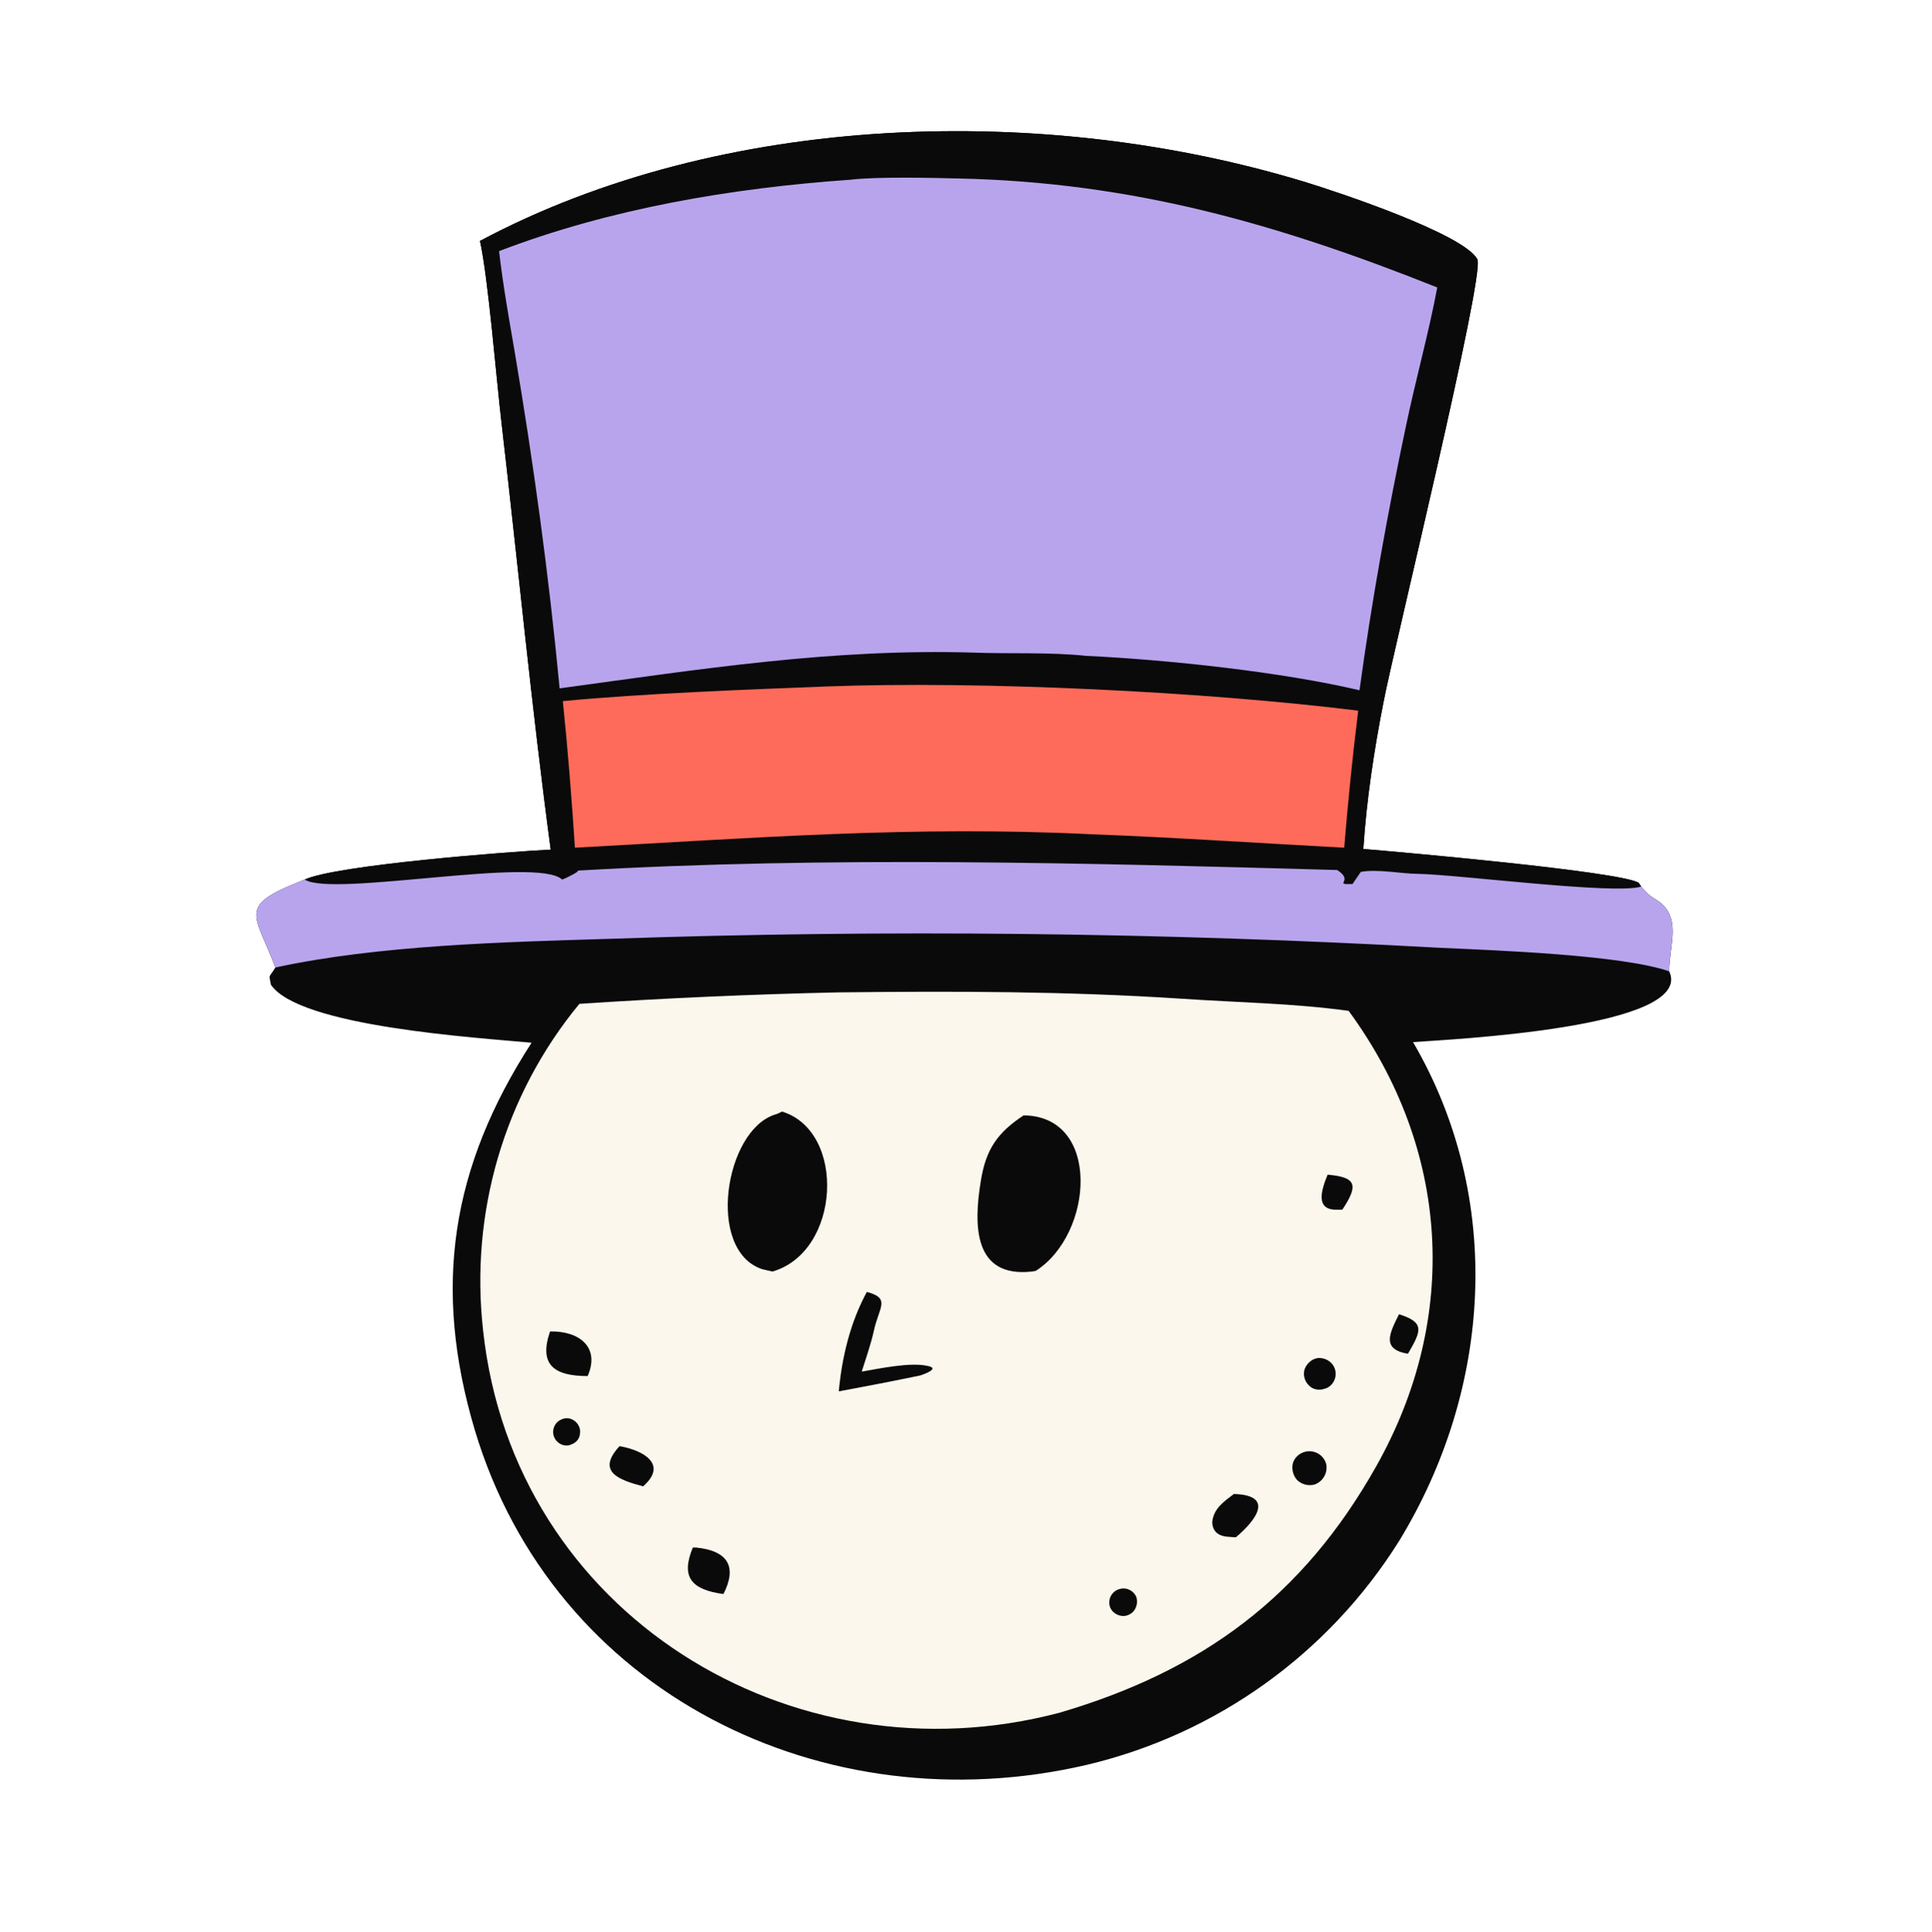
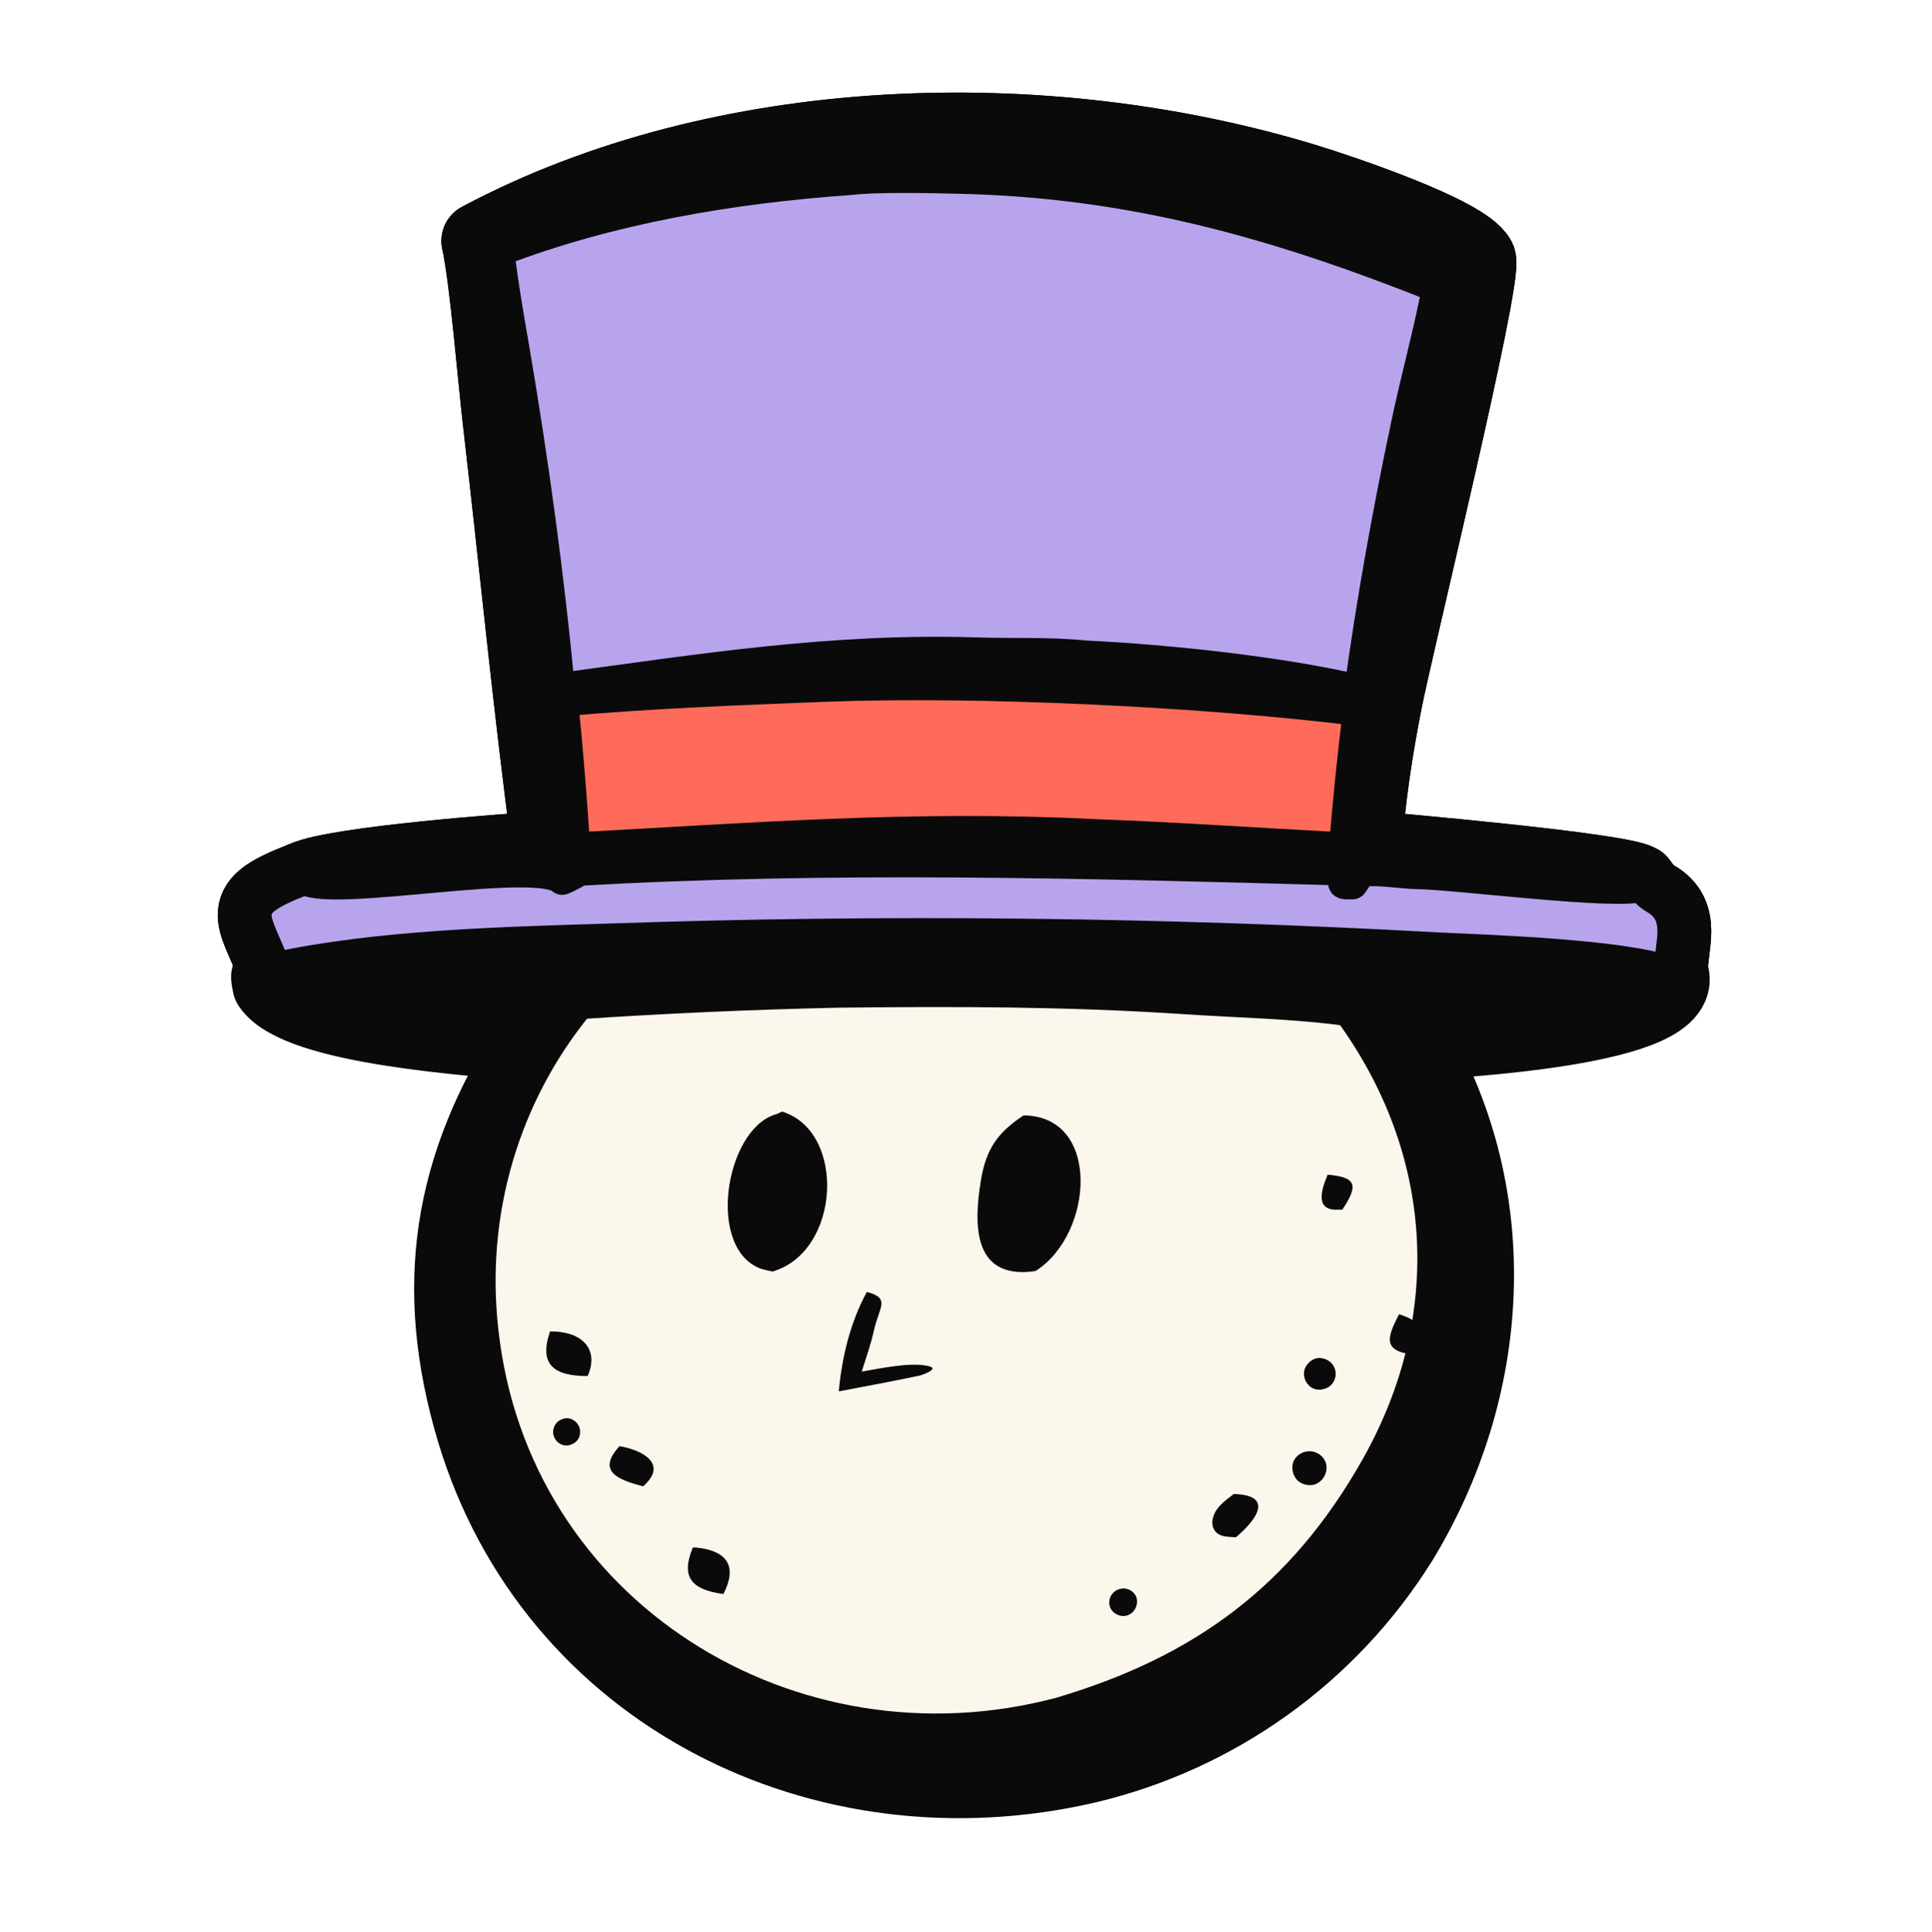
<svg xmlns="http://www.w3.org/2000/svg" viewBox="711 359 303 303">
+   <g data-outlined="1" fill="#0a0a0a" stroke="#0a0a0a" stroke-width="12.1" stroke-linejoin="round">
+     <path d="M786.3 396.8C824.4 376.5 875 375.1 915.9 387.6C920.8 389.1 940.7 395.7 942.8 399.7C944 402.2 929.6 461.1 928.1 469C926.6 476.6 925.4 484.5 924.9 492.2C929.8 492.6 965.1 495.7 968.1 497.5L968.5 498.1C969.2 498.9 969.6 499.4 970.6 500C975.1 502.6 972.9 507.1 972.9 511.4C977 520.3 938.1 522.1 932.7 522.5C947 547 945.1 576.9 930.5 600.8C919.4 618.5 901.8 631.1 881.5 635.9C840.3 645.5 797.9 624.7 785.5 583.4C778.8 560.9 781.8 542.1 794.4 522.6C785.9 521.8 758 520.1 753.5 513.5C753.2 511.7 753.1 512.6 754.2 510.8C751 502.3 748.1 501.2 758.3 497.2L758.8 497C763.8 494.7 791.2 492.6 797.4 492.3C794.4 469.9 792.3 447.9 789.7 425.5C788.9 418.8 787.6 402.6 786.3 396.8Z" />
+     <path d="M786.3 396.8C824.4 376.5 875 375.1 915.9 387.6C920.8 389.1 940.7 395.7 942.8 399.7C944 402.2 929.6 461.1 928.1 469C926.6 476.6 925.4 484.5 924.9 492.2C929.8 492.6 965.1 495.7 968.1 497.5L968.5 498.1C964.3 499.4 939.7 496.2 933.4 496.1C931 496.1 927 495.3 924.5 495.8L923.2 497.7C920 497.8 923.6 497.3 920.8 495.5C881.3 494.4 841 493.3 801.5 495.6C802.4 495.5 799.8 496.8 799.2 497C795.3 493.3 763.2 499.8 758.8 497C763.8 494.7 791.2 492.6 797.4 492.3C794.4 469.9 792.3 447.9 789.7 425.5C788.9 418.8 787.6 402.6 786.3 396.8Z" />
+     <path d="M844.4 387.2C848.4 386.7 857.3 386.9 861.4 387C888.7 387.6 911.4 394.1 936.5 404.1C935.2 411.1 933.1 418.6 931.6 425.8C928.7 439.5 926.2 453.4 924.3 467.3C912 464.4 894.1 462.5 881.4 461.9C875.7 461.3 869.8 461.6 864 461.4C841.6 460.7 820.9 464 798.8 467C797.1 449.1 794.7 431.6 791.7 413.9C790.8 408.7 789.9 403.6 789.3 398.4C806.8 391.7 825.8 388.5 844.4 387.2Z" />
+     <path d="M840.7 466.7C864.8 465.8 899.9 467.5 924.1 470.5C923.2 477.7 922.5 484.8 921.9 492C908.7 491.3 895.6 490.4 882.4 489.9C854.2 488.5 829.1 490.5 801.2 492C800.7 484.4 800.1 476.7 799.3 469C812 467.8 827.9 467.2 840.7 466.7Z" />
+     <path d="M758.8 497C763.2 499.8 795.3 493.3 799.2 497C799.8 496.8 802.4 495.5 801.5 495.6C841 493.3 881.3 494.4 920.8 495.5C923.6 497.3 920 497.8 923.2 497.7L924.5 495.8C927 495.3 931 496.1 933.4 496.1C939.7 496.2 964.3 499.4 968.5 498.1C969.2 498.9 969.6 499.4 970.6 500C975.1 502.6 972.9 507.1 972.9 511.4C965.4 508.8 945.5 508.1 936.8 507.7C893.4 505.3 850 504.8 806.6 506.3C790 506.8 770.3 507.3 754.2 510.8C751 502.3 748.1 501.2 758.3 497.2L758.8 497Z" />
+     <path d="M842.5 514.7C860.7 514.5 878.2 514.5 896.5 515.7C905.3 516.3 913.9 516.4 922.6 517.6C938.5 539.3 940.1 565.7 926.9 589.1C915.4 609.5 899.7 621.1 877.3 627.7C835.1 638.9 791.6 612.1 786.8 567.8C784.7 549.3 790.1 530.8 801.9 516.5C815.4 515.6 828.9 515 842.5 514.7Z" />
+     <path d="M871.6 534C883.8 534.1 882.6 552.6 873.5 558.4L872.9 558.5C863.8 559.5 863.7 551.4 864.9 544.2C865.7 539.3 867.5 536.7 871.6 534Z" />
+     <path d="M833.7 533.4C843.8 536.5 842.9 555.4 832.2 558.5C831.8 558.4 830.8 558.2 830.5 558.1C821.8 555.1 824.7 536.5 832.5 533.9C832.9 533.8 833.3 533.6 833.7 533.4Z" />
+     <path d="M847 561.7C850.8 562.7 848.9 564.1 848.1 567.8C847.7 569.7 846.8 572.3 846.2 574.2C849.1 573.7 853.8 572.7 856.5 573.3C858.7 573.7 855.7 574.7 855.4 574.8C851.1 575.7 846.9 576.5 842.6 577.3C843.1 571.9 844.4 566.5 847 561.7Z" />
+   </g>
  <path fill="#0a0a0a" d="M786.3 396.8C824.4 376.5 875 375.1 915.9 387.6C920.8 389.1 940.7 395.7 942.8 399.7C944 402.2 929.6 461.1 928.1 469C926.6 476.6 925.4 484.5 924.9 492.2C929.8 492.6 965.1 495.7 968.1 497.5L968.5 498.1C969.2 498.9 969.6 499.4 970.6 500C975.1 502.6 972.9 507.1 972.9 511.4C977 520.3 938.1 522.1 932.7 522.5C947 547 945.1 576.9 930.5 600.8C919.4 618.5 901.8 631.1 881.5 635.9C840.3 645.5 797.9 624.7 785.5 583.4C778.8 560.9 781.8 542.1 794.4 522.6C785.9 521.8 758 520.1 753.5 513.5C753.2 511.7 753.1 512.6 754.2 510.8C751 502.3 748.1 501.2 758.3 497.2L758.8 497C763.8 494.7 791.2 492.6 797.4 492.3C794.4 469.9 792.3 447.9 789.7 425.5C788.9 418.8 787.6 402.6 786.3 396.8Z" />
  <path fill="#0a0a0a" d="M786.3 396.8C824.4 376.5 875 375.1 915.9 387.6C920.8 389.1 940.7 395.7 942.8 399.7C944 402.2 929.6 461.1 928.1 469C926.6 476.6 925.4 484.5 924.9 492.2C929.8 492.6 965.1 495.7 968.1 497.5L968.5 498.1C964.3 499.4 939.7 496.2 933.4 496.1C931 496.1 927 495.3 924.5 495.8L923.2 497.7C920 497.8 923.6 497.3 920.8 495.5C881.3 494.4 841 493.3 801.5 495.6C802.4 495.5 799.8 496.8 799.2 497C795.3 493.3 763.2 499.8 758.8 497C763.8 494.7 791.2 492.6 797.4 492.3C794.4 469.9 792.3 447.9 789.7 425.5C788.9 418.8 787.6 402.6 786.3 396.8Z" />
-   <path fill="#b8a4ed" d="M844.4 387.2C848.4 386.7 857.3 386.9 861.4 387C888.7 387.6 911.4 394.1 936.5 404.1C935.2 411.1 933.1 418.6 931.6 425.8C928.7 439.5 926.2 453.4 924.3 467.3C912 464.4 894.1 462.5 881.4 461.9C875.7 461.3 869.8 461.6 864 461.4C841.6 460.7 820.9 464 798.8 467C797.1 449.1 794.7 431.6 791.7 413.9C790.8 408.7 789.9 403.6 789.3 398.4C806.8 391.7 825.8 388.5 844.4 387.2Z" />
-   <path fill="#ff6b5a" d="M840.7 466.7C864.8 465.8 899.9 467.5 924.1 470.5C923.2 477.7 922.5 484.8 921.9 492C908.7 491.3 895.6 490.4 882.4 489.9C854.2 488.5 829.1 490.5 801.2 492C800.7 484.4 800.1 476.7 799.3 469C812 467.8 827.9 467.2 840.7 466.7Z" />
-   <path fill="#b8a4ed" d="M758.8 497C763.2 499.8 795.3 493.3 799.2 497C799.8 496.8 802.4 495.5 801.5 495.6C841 493.3 881.3 494.4 920.8 495.5C923.6 497.3 920 497.8 923.2 497.7L924.5 495.8C927 495.3 931 496.1 933.4 496.1C939.7 496.2 964.3 499.4 968.5 498.1C969.2 498.9 969.6 499.4 970.6 500C975.1 502.6 972.9 507.1 972.9 511.4C965.4 508.8 945.5 508.1 936.8 507.7C893.4 505.3 850 504.8 806.6 506.3C790 506.8 770.3 507.3 754.2 510.8C751 502.3 748.1 501.2 758.3 497.2L758.8 497Z" />
-   <path fill="#fbf7ec" d="M842.5 514.7C860.7 514.5 878.2 514.5 896.5 515.7C905.3 516.3 913.9 516.4 922.6 517.6C938.5 539.3 940.1 565.7 926.9 589.1C915.4 609.5 899.7 621.1 877.3 627.7C835.1 638.9 791.6 612.1 786.8 567.8C784.7 549.3 790.1 530.8 801.9 516.5C815.4 515.6 828.9 515 842.5 514.7Z" />
+   <path stroke="#0a0a0a" stroke-width="4.8" stroke-linejoin="round" fill="#b8a4ed" d="M844.4 387.2C848.4 386.7 857.3 386.9 861.4 387C888.7 387.6 911.4 394.1 936.5 404.1C935.2 411.1 933.1 418.6 931.6 425.8C928.7 439.5 926.2 453.4 924.3 467.3C912 464.4 894.1 462.5 881.4 461.9C875.7 461.3 869.8 461.6 864 461.4C841.6 460.7 820.9 464 798.8 467C797.1 449.1 794.7 431.6 791.7 413.9C790.8 408.7 789.9 403.6 789.3 398.4C806.8 391.7 825.8 388.5 844.4 387.2Z" />
+   <path stroke="#0a0a0a" stroke-width="4.8" stroke-linejoin="round" fill="#ff6b5a" d="M840.7 466.7C864.8 465.8 899.9 467.5 924.1 470.5C923.2 477.7 922.5 484.8 921.9 492C908.7 491.3 895.6 490.4 882.4 489.9C854.2 488.5 829.1 490.5 801.2 492C800.7 484.4 800.1 476.7 799.3 469C812 467.8 827.9 467.2 840.7 466.7Z" />
+   <path stroke="#0a0a0a" stroke-width="4.8" stroke-linejoin="round" fill="#b8a4ed" d="M758.8 497C763.2 499.8 795.3 493.3 799.2 497C799.8 496.8 802.4 495.5 801.5 495.6C841 493.3 881.3 494.4 920.8 495.5C923.6 497.3 920 497.8 923.2 497.7L924.5 495.8C927 495.3 931 496.1 933.4 496.1C939.7 496.2 964.3 499.4 968.5 498.1C969.2 498.9 969.6 499.4 970.6 500C975.1 502.6 972.9 507.1 972.9 511.4C965.4 508.8 945.5 508.1 936.8 507.7C893.4 505.3 850 504.8 806.6 506.3C790 506.8 770.3 507.3 754.2 510.8C751 502.3 748.1 501.2 758.3 497.2L758.8 497Z" />
+   <path stroke="#0a0a0a" stroke-width="4.8" stroke-linejoin="round" fill="#fbf7ec" d="M842.5 514.7C860.7 514.5 878.2 514.5 896.5 515.7C905.3 516.3 913.9 516.4 922.6 517.6C938.5 539.3 940.1 565.7 926.9 589.1C915.4 609.5 899.7 621.1 877.3 627.7C835.1 638.9 791.6 612.1 786.8 567.8C784.7 549.3 790.1 530.8 801.9 516.5C815.4 515.6 828.9 515 842.5 514.7Z" />
  <path fill="#0a0a0a" d="M871.6 534C883.8 534.1 882.6 552.6 873.5 558.4L872.9 558.5C863.8 559.5 863.7 551.4 864.9 544.2C865.7 539.3 867.5 536.7 871.6 534Z" />
  <path fill="#0a0a0a" d="M833.7 533.4C843.8 536.5 842.9 555.4 832.2 558.5C831.8 558.4 830.8 558.2 830.5 558.1C821.8 555.1 824.7 536.5 832.5 533.9C832.9 533.8 833.3 533.6 833.7 533.4Z" />
  <path fill="#0a0a0a" d="M847 561.7C850.8 562.7 848.9 564.1 848.1 567.8C847.7 569.7 846.8 572.3 846.2 574.2C849.1 573.7 853.8 572.7 856.5 573.3C858.7 573.7 855.7 574.7 855.4 574.8C851.1 575.7 846.9 576.5 842.6 577.3C843.1 571.9 844.4 566.5 847 561.7Z" />
  <path fill="#0a0a0a" d="M797.3 567.9C801.8 567.8 805.2 570.3 803.2 574.9C797.9 574.9 795.5 573.1 797.3 567.9Z" />
  <path fill="#0a0a0a" d="M819.7 601.8L820.2 601.8C825.2 602.3 826.7 604.8 824.5 609.1C819.4 608.4 817.8 606.4 819.7 601.8Z" />
  <path fill="#0a0a0a" d="M904.6 593.4C911 593.6 908.1 597.5 904.9 600.2C903.8 600.1 902.6 600.2 901.8 599.4C901.4 599 901.2 598.4 901.2 597.8C901.4 595.7 903 594.6 904.6 593.4Z" />
  <path fill="#0a0a0a" d="M808.2 585.9C811.8 586.5 815.9 588.7 811.9 592.2C808.1 591.2 804.5 589.9 808.2 585.9Z" />
  <path fill="#0a0a0a" d="M916.2 586.7C917.6 586.6 918.8 587.5 919.1 588.8C919.3 590.1 918.6 591.4 917.3 591.9C916.3 592.2 915.2 591.9 914.5 591.2C913.8 590.4 913.6 589.3 913.9 588.4C914.3 587.4 915.2 586.8 916.2 586.7Z" />
  <path fill="#0a0a0a" d="M919.3 543.3C923.8 543.7 924.2 544.9 921.6 548.8L920.8 548.8C917.2 548.9 918.4 545.5 919.3 543.3Z" />
  <path fill="#0a0a0a" d="M917.6 572.1C918.9 571.9 920.2 572.7 920.5 574C920.8 575.3 920 576.6 918.8 576.9C917.9 577.2 916.9 577 916.3 576.3C915.7 575.7 915.4 574.7 915.7 573.8C916 573 916.7 572.3 917.6 572.1Z" />
  <path fill="#0a0a0a" d="M930.5 565.2C934.6 566.5 934 567.8 931.9 571.4C927.7 570.7 929 568.2 930.5 565.2Z" />
  <path fill="#0a0a0a" d="M886.7 608.3C887.8 608 888.9 608.6 889.3 609.6C889.6 610.6 889.2 611.8 888.2 612.3C887.5 612.7 886.6 612.6 885.9 612.1C885.2 611.6 884.9 610.8 885.1 609.9C885.3 609.1 885.9 608.5 886.7 608.3Z" />
  <path fill="#0a0a0a" d="M798.9 581.8C799.6 581.4 800.4 581.4 801.1 581.9C801.7 582.3 802.1 583.1 802 583.8C802 584.6 801.5 585.3 800.7 585.6C799.7 586.1 798.5 585.6 798 584.6C797.5 583.6 797.9 582.3 798.9 581.8Z" />
</svg>
